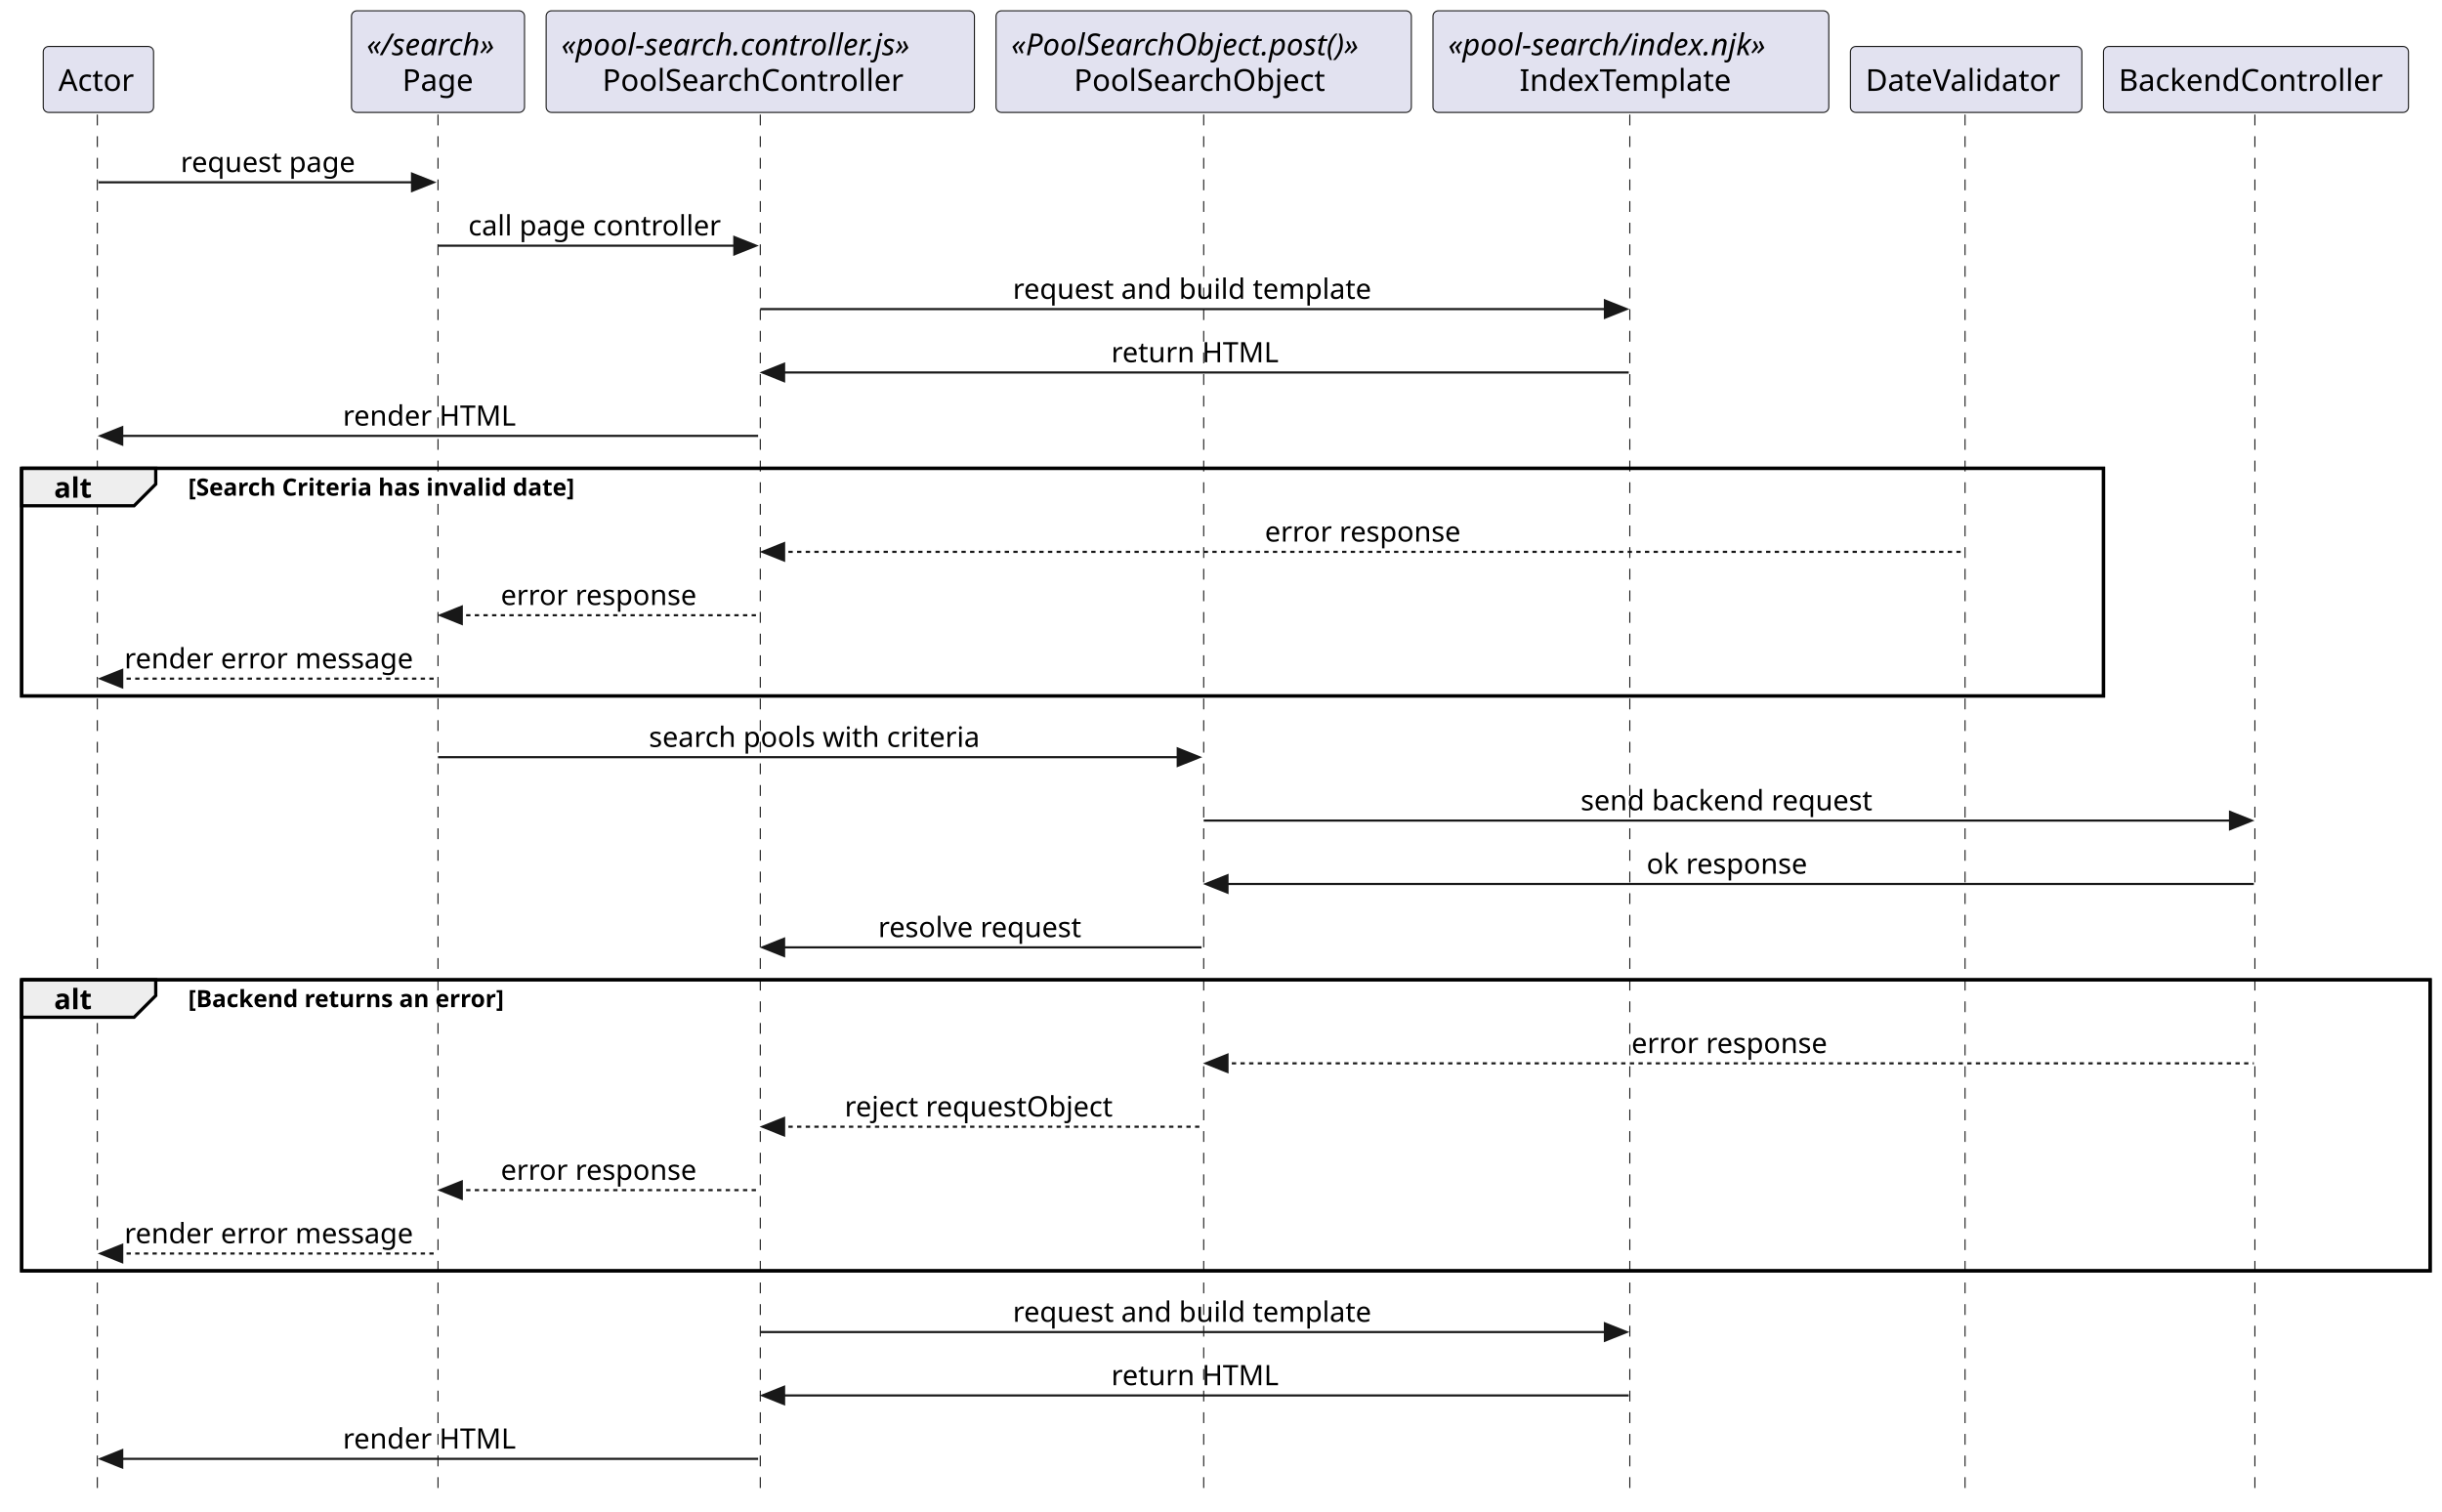
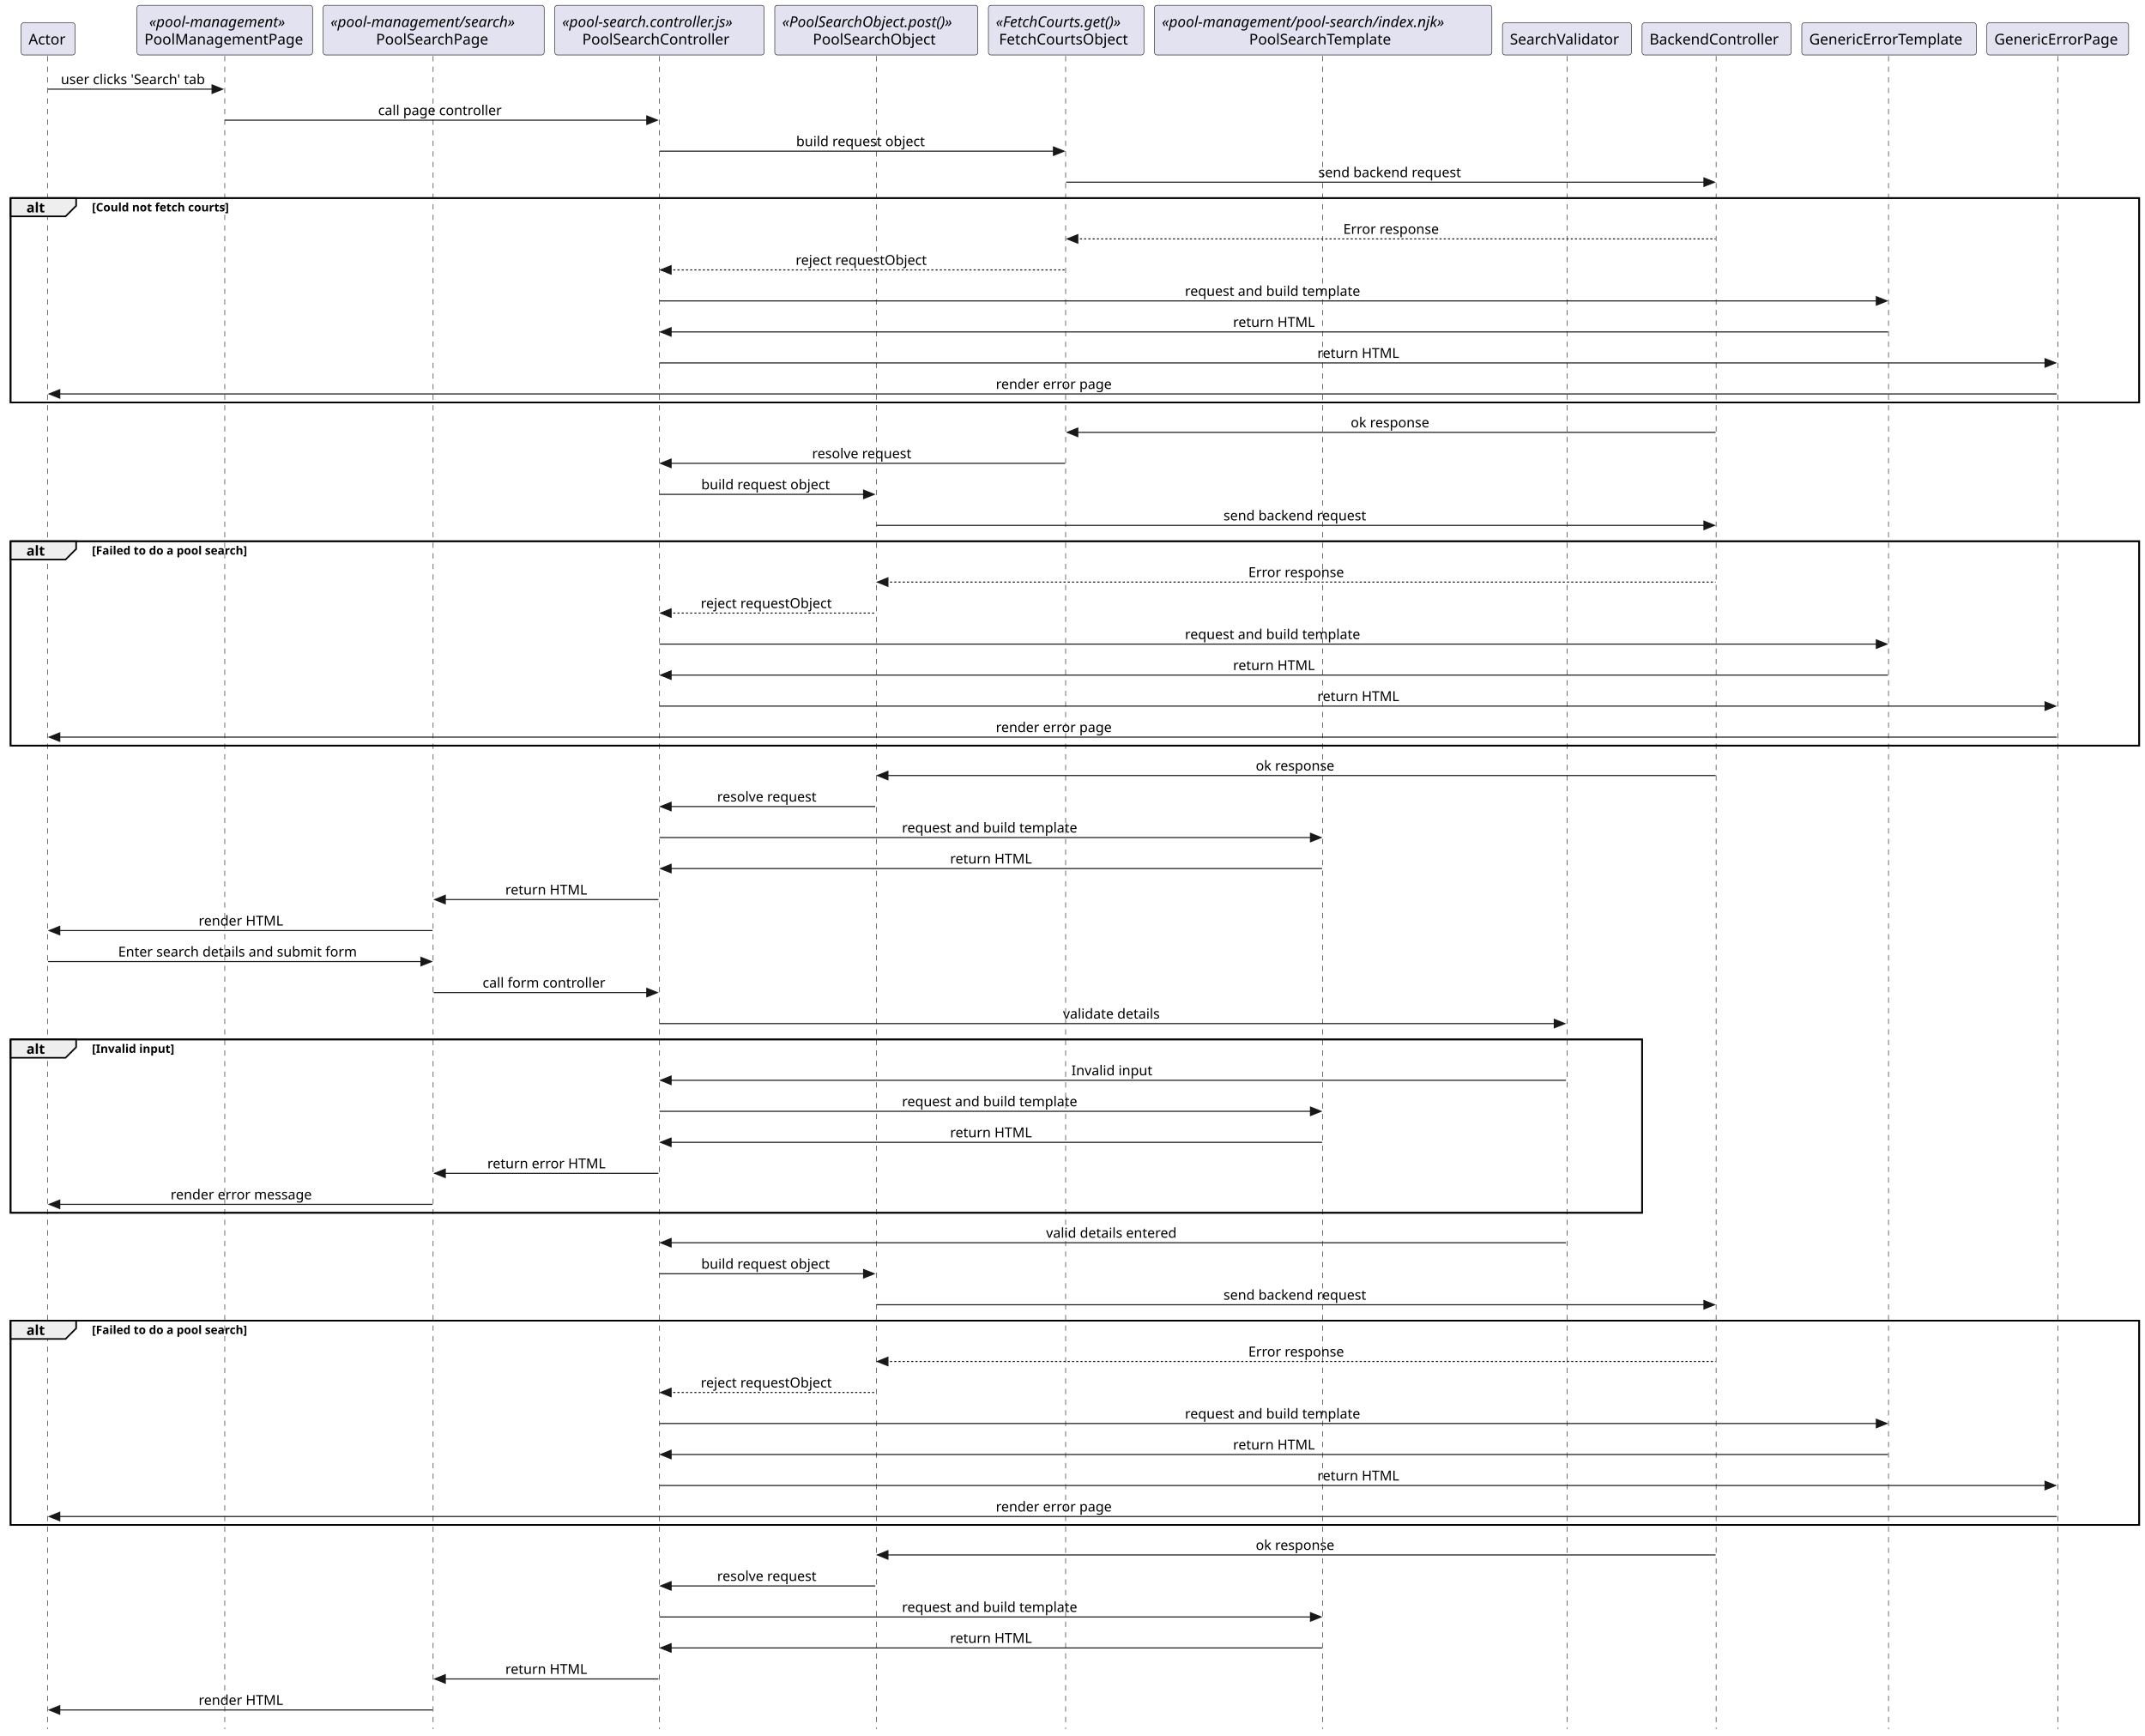
- <svg xmlns="http://www.w3.org/2000/svg" contentStyleType="text/css" height="699px" preserveAspectRatio="none" style="width:1129px;height:699px;background:#FFFFFF;" version="1.1" viewBox="0 0 1129 699" width="1129px" zoomAndPan="magnify">
+ <svg xmlns="http://www.w3.org/2000/svg" contentStyleType="text/css" height="1641px" preserveAspectRatio="none" style="width:2028px;height:1641px;background:#FFFFFF;" version="1.1" viewBox="0 0 2028 1641" width="2028px" zoomAndPan="magnify">
  <defs />
  <g>
-     <rect fill="none" height="105.242" style="stroke:#000000;stroke-width:1.5;" width="962.5" x="10" y="216.529" />
-     <rect fill="none" height="134.553" style="stroke:#000000;stroke-width:1.5;" width="1113.5" x="10" y="453.014" />
-     <line style="stroke:#181818;stroke-width:0.5;stroke-dasharray:5.0,5.0;" x1="45" x2="45" y1="52.977" y2="692.498" />
-     <line style="stroke:#181818;stroke-width:0.5;stroke-dasharray:5.0,5.0;" x1="202.5" x2="202.5" y1="52.977" y2="692.498" />
-     <line style="stroke:#181818;stroke-width:0.5;stroke-dasharray:5.0,5.0;" x1="351.5" x2="351.5" y1="52.977" y2="692.498" />
-     <line style="stroke:#181818;stroke-width:0.5;stroke-dasharray:5.0,5.0;" x1="556.5" x2="556.5" y1="52.977" y2="692.498" />
-     <line style="stroke:#181818;stroke-width:0.5;stroke-dasharray:5.0,5.0;" x1="753.5" x2="753.5" y1="52.977" y2="692.498" />
-     <line style="stroke:#181818;stroke-width:0.5;stroke-dasharray:5.0,5.0;" x1="908.5" x2="908.5" y1="52.977" y2="692.498" />
-     <line style="stroke:#181818;stroke-width:0.5;stroke-dasharray:5.0,5.0;" x1="1042.5" x2="1042.5" y1="52.977" y2="692.498" />
+     <rect fill="none" height="193.174" style="stroke:#000000;stroke-width:1.5;" width="2012.5" x="10" y="187.219" />
+     <rect fill="none" height="193.174" style="stroke:#000000;stroke-width:1.5;" width="2012.5" x="10" y="511.635" />
+     <rect fill="none" height="163.863" style="stroke:#000000;stroke-width:1.5;" width="1542.5" x="10" y="982.604" />
+     <rect fill="none" height="193.174" style="stroke:#000000;stroke-width:1.5;" width="2012.5" x="10" y="1248.398" />
+     <line style="stroke:#181818;stroke-width:0.5;stroke-dasharray:5.0,5.0;" x1="45" x2="45" y1="52.977" y2="1634.436" />
+     <line style="stroke:#181818;stroke-width:0.5;stroke-dasharray:5.0,5.0;" x1="212.5" x2="212.5" y1="52.977" y2="1634.436" />
+     <line style="stroke:#181818;stroke-width:0.5;stroke-dasharray:5.0,5.0;" x1="409.5" x2="409.5" y1="52.977" y2="1634.436" />
+     <line style="stroke:#181818;stroke-width:0.5;stroke-dasharray:5.0,5.0;" x1="623.5" x2="623.5" y1="52.977" y2="1634.436" />
+     <line style="stroke:#181818;stroke-width:0.5;stroke-dasharray:5.0,5.0;" x1="828.5" x2="828.5" y1="52.977" y2="1634.436" />
+     <line style="stroke:#181818;stroke-width:0.5;stroke-dasharray:5.0,5.0;" x1="1007.5" x2="1007.5" y1="52.977" y2="1634.436" />
+     <line style="stroke:#181818;stroke-width:0.5;stroke-dasharray:5.0,5.0;" x1="1250.5" x2="1250.5" y1="52.977" y2="1634.436" />
+     <line style="stroke:#181818;stroke-width:0.5;stroke-dasharray:5.0,5.0;" x1="1481.5" x2="1481.5" y1="52.977" y2="1634.436" />
+     <line style="stroke:#181818;stroke-width:0.5;stroke-dasharray:5.0,5.0;" x1="1622.5" x2="1622.5" y1="52.977" y2="1634.436" />
+     <line style="stroke:#181818;stroke-width:0.5;stroke-dasharray:5.0,5.0;" x1="1785.5" x2="1785.5" y1="52.977" y2="1634.436" />
+     <line style="stroke:#181818;stroke-width:0.5;stroke-dasharray:5.0,5.0;" x1="1945.5" x2="1945.5" y1="52.977" y2="1634.436" />
    <rect fill="#E2E2F0" height="30.488" rx="2.5" ry="2.5" style="stroke:#181818;stroke-width:0.5;" width="51" x="20" y="21.488" />
    <text fill="#000000" font-family="sans-serif" font-size="14" lengthAdjust="spacing" textLength="37" x="27" y="42.023">Actor</text>
-     <rect fill="#E2E2F0" height="46.977" rx="2.5" ry="2.5" style="stroke:#181818;stroke-width:0.5;" width="80" x="162.5" y="5" />
-     <text fill="#000000" font-family="sans-serif" font-size="14" font-style="italic" lengthAdjust="spacing" textLength="66" x="169.5" y="25.535">«/search»</text>
-     <text fill="#000000" font-family="sans-serif" font-size="14" lengthAdjust="spacing" textLength="33" x="186" y="42.023">Page</text>
-     <rect fill="#E2E2F0" height="46.977" rx="2.5" ry="2.5" style="stroke:#181818;stroke-width:0.5;" width="198" x="252.5" y="5" />
-     <text fill="#000000" font-family="sans-serif" font-size="14" font-style="italic" lengthAdjust="spacing" textLength="184" x="259.5" y="25.535">«pool-search.controller.js»</text>
-     <text fill="#000000" font-family="sans-serif" font-size="14" lengthAdjust="spacing" textLength="146" x="278.5" y="42.023">PoolSearchController</text>
-     <rect fill="#E2E2F0" height="46.977" rx="2.5" ry="2.5" style="stroke:#181818;stroke-width:0.5;" width="192" x="460.5" y="5" />
-     <text fill="#000000" font-family="sans-serif" font-size="14" font-style="italic" lengthAdjust="spacing" textLength="178" x="467.5" y="25.535">«PoolSearchObject.post()»</text>
-     <text fill="#000000" font-family="sans-serif" font-size="14" lengthAdjust="spacing" textLength="120" x="496.5" y="42.023">PoolSearchObject</text>
-     <rect fill="#E2E2F0" height="46.977" rx="2.5" ry="2.5" style="stroke:#181818;stroke-width:0.5;" width="183" x="662.5" y="5" />
-     <text fill="#000000" font-family="sans-serif" font-size="14" font-style="italic" lengthAdjust="spacing" textLength="169" x="669.5" y="25.535">«pool-search/index.njk»</text>
-     <text fill="#000000" font-family="sans-serif" font-size="14" lengthAdjust="spacing" textLength="103" x="702.5" y="42.023">IndexTemplate</text>
-     <rect fill="#E2E2F0" height="30.488" rx="2.5" ry="2.5" style="stroke:#181818;stroke-width:0.5;" width="107" x="855.5" y="21.488" />
-     <text fill="#000000" font-family="sans-serif" font-size="14" lengthAdjust="spacing" textLength="93" x="862.5" y="42.023">DateValidator</text>
-     <rect fill="#E2E2F0" height="30.488" rx="2.5" ry="2.5" style="stroke:#181818;stroke-width:0.5;" width="141" x="972.5" y="21.488" />
-     <text fill="#000000" font-family="sans-serif" font-size="14" lengthAdjust="spacing" textLength="127" x="979.5" y="42.023">BackendController</text>
-     <polygon fill="#181818" points="190.5,80.287,200.5,84.287,190.5,88.287" style="stroke:#181818;stroke-width:1.0;" />
-     <line style="stroke:#181818;stroke-width:1.0;" x1="45.5" x2="196.5" y1="84.287" y2="84.287" />
-     <text fill="#000000" font-family="sans-serif" font-size="13" lengthAdjust="spacing" textLength="81" x="83.5" y="79.545">request page</text>
-     <polygon fill="#181818" points="339.5,109.598,349.5,113.598,339.5,117.598" style="stroke:#181818;stroke-width:1.0;" />
-     <line style="stroke:#181818;stroke-width:1.0;" x1="202.5" x2="345.5" y1="113.598" y2="113.598" />
-     <text fill="#000000" font-family="sans-serif" font-size="13" lengthAdjust="spacing" textLength="121" x="216.5" y="108.856">call page controller</text>
-     <polygon fill="#181818" points="742,138.908,752,142.908,742,146.908" style="stroke:#181818;stroke-width:1.0;" />
-     <line style="stroke:#181818;stroke-width:1.0;" x1="351.5" x2="748" y1="142.908" y2="142.908" />
-     <text fill="#000000" font-family="sans-serif" font-size="13" lengthAdjust="spacing" textLength="169" x="468.25" y="138.166">request and build template</text>
-     <polygon fill="#181818" points="362.5,168.219,352.5,172.219,362.5,176.219" style="stroke:#181818;stroke-width:1.0;" />
-     <line style="stroke:#181818;stroke-width:1.0;" x1="356.5" x2="753" y1="172.219" y2="172.219" />
-     <text fill="#000000" font-family="sans-serif" font-size="13" lengthAdjust="spacing" textLength="78" x="513.75" y="167.477">return HTML</text>
-     <polygon fill="#181818" points="56.5,197.529,46.5,201.529,56.5,205.529" style="stroke:#181818;stroke-width:1.0;" />
-     <line style="stroke:#181818;stroke-width:1.0;" x1="50.5" x2="350.5" y1="201.529" y2="201.529" />
-     <text fill="#000000" font-family="sans-serif" font-size="13" lengthAdjust="spacing" textLength="80" x="158.5" y="196.787">render HTML</text>
-     <path d="M10,216.529 L72,216.529 L72,223.84 L62,233.84 L10,233.84 L10,216.529 " fill="#EEEEEE" style="stroke:#000000;stroke-width:1.5;" />
-     <rect fill="none" height="105.242" style="stroke:#000000;stroke-width:1.5;" width="962.5" x="10" y="216.529" />
-     <text fill="#000000" font-family="sans-serif" font-size="13" font-weight="bold" lengthAdjust="spacing" textLength="17" x="25" y="230.098">alt</text>
-     <text fill="#000000" font-family="sans-serif" font-size="11" font-weight="bold" lengthAdjust="spacing" textLength="183" x="87" y="229.164">[Search Criteria has invalid date]</text>
-     <polygon fill="#181818" points="362.5,251.15,352.5,255.15,362.5,259.15" style="stroke:#181818;stroke-width:1.0;" />
-     <line style="stroke:#181818;stroke-width:1.0;stroke-dasharray:2.0,2.0;" x1="356.5" x2="908" y1="255.15" y2="255.15" />
-     <text fill="#000000" font-family="sans-serif" font-size="13" lengthAdjust="spacing" textLength="91" x="584.75" y="250.408">error response</text>
-     <polygon fill="#181818" points="213.5,280.461,203.5,284.461,213.5,288.461" style="stroke:#181818;stroke-width:1.0;" />
-     <line style="stroke:#181818;stroke-width:1.0;stroke-dasharray:2.0,2.0;" x1="207.5" x2="350.5" y1="284.461" y2="284.461" />
-     <text fill="#000000" font-family="sans-serif" font-size="13" lengthAdjust="spacing" textLength="91" x="231.5" y="279.719">error response</text>
-     <polygon fill="#181818" points="56.5,309.772,46.5,313.772,56.5,317.772" style="stroke:#181818;stroke-width:1.0;" />
-     <line style="stroke:#181818;stroke-width:1.0;stroke-dasharray:2.0,2.0;" x1="50.5" x2="201.5" y1="313.772" y2="313.772" />
-     <text fill="#000000" font-family="sans-serif" font-size="13" lengthAdjust="spacing" textLength="133" x="57.5" y="309.029">render error message</text>
-     <polygon fill="#181818" points="544.5,346.082,554.5,350.082,544.5,354.082" style="stroke:#181818;stroke-width:1.0;" />
-     <line style="stroke:#181818;stroke-width:1.0;" x1="202.5" x2="550.5" y1="350.082" y2="350.082" />
-     <text fill="#000000" font-family="sans-serif" font-size="13" lengthAdjust="spacing" textLength="159" x="300" y="345.34">search pools with criteria</text>
-     <polygon fill="#181818" points="1031,375.393,1041,379.393,1031,383.393" style="stroke:#181818;stroke-width:1.0;" />
-     <line style="stroke:#181818;stroke-width:1.0;" x1="556.5" x2="1037" y1="379.393" y2="379.393" />
-     <text fill="#000000" font-family="sans-serif" font-size="13" lengthAdjust="spacing" textLength="138" x="730.75" y="374.65">send backend request</text>
-     <polygon fill="#181818" points="567.5,404.703,557.5,408.703,567.5,412.703" style="stroke:#181818;stroke-width:1.0;" />
-     <line style="stroke:#181818;stroke-width:1.0;" x1="561.5" x2="1042" y1="408.703" y2="408.703" />
-     <text fill="#000000" font-family="sans-serif" font-size="13" lengthAdjust="spacing" textLength="77" x="761.25" y="403.961">ok response</text>
-     <polygon fill="#181818" points="362.5,434.014,352.5,438.014,362.5,442.014" style="stroke:#181818;stroke-width:1.0;" />
-     <line style="stroke:#181818;stroke-width:1.0;" x1="356.5" x2="555.5" y1="438.014" y2="438.014" />
-     <text fill="#000000" font-family="sans-serif" font-size="13" lengthAdjust="spacing" textLength="96" x="406" y="433.272">resolve request</text>
-     <path d="M10,453.014 L72,453.014 L72,460.324 L62,470.324 L10,470.324 L10,453.014 " fill="#EEEEEE" style="stroke:#000000;stroke-width:1.5;" />
-     <rect fill="none" height="134.553" style="stroke:#000000;stroke-width:1.5;" width="1113.5" x="10" y="453.014" />
-     <text fill="#000000" font-family="sans-serif" font-size="13" font-weight="bold" lengthAdjust="spacing" textLength="17" x="25" y="466.582">alt</text>
-     <text fill="#000000" font-family="sans-serif" font-size="11" font-weight="bold" lengthAdjust="spacing" textLength="147" x="87" y="465.648">[Backend returns an error]</text>
-     <polygon fill="#181818" points="567.5,487.635,557.5,491.635,567.5,495.635" style="stroke:#181818;stroke-width:1.0;" />
-     <line style="stroke:#181818;stroke-width:1.0;stroke-dasharray:2.0,2.0;" x1="561.5" x2="1042" y1="491.635" y2="491.635" />
-     <text fill="#000000" font-family="sans-serif" font-size="13" lengthAdjust="spacing" textLength="91" x="754.25" y="486.893">error response</text>
-     <polygon fill="#181818" points="362.5,516.945,352.5,520.945,362.5,524.945" style="stroke:#181818;stroke-width:1.0;" />
-     <line style="stroke:#181818;stroke-width:1.0;stroke-dasharray:2.0,2.0;" x1="356.5" x2="555.5" y1="520.945" y2="520.945" />
-     <text fill="#000000" font-family="sans-serif" font-size="13" lengthAdjust="spacing" textLength="127" x="390.5" y="516.203">reject requestObject</text>
-     <polygon fill="#181818" points="213.5,546.256,203.5,550.256,213.5,554.256" style="stroke:#181818;stroke-width:1.0;" />
-     <line style="stroke:#181818;stroke-width:1.0;stroke-dasharray:2.0,2.0;" x1="207.5" x2="350.5" y1="550.256" y2="550.256" />
-     <text fill="#000000" font-family="sans-serif" font-size="13" lengthAdjust="spacing" textLength="91" x="231.5" y="545.514">error response</text>
-     <polygon fill="#181818" points="56.5,575.566,46.5,579.566,56.5,583.566" style="stroke:#181818;stroke-width:1.0;" />
-     <line style="stroke:#181818;stroke-width:1.0;stroke-dasharray:2.0,2.0;" x1="50.5" x2="201.5" y1="579.566" y2="579.566" />
-     <text fill="#000000" font-family="sans-serif" font-size="13" lengthAdjust="spacing" textLength="133" x="57.5" y="574.824">render error message</text>
-     <polygon fill="#181818" points="742,611.877,752,615.877,742,619.877" style="stroke:#181818;stroke-width:1.0;" />
-     <line style="stroke:#181818;stroke-width:1.0;" x1="351.5" x2="748" y1="615.877" y2="615.877" />
-     <text fill="#000000" font-family="sans-serif" font-size="13" lengthAdjust="spacing" textLength="169" x="468.25" y="611.135">request and build template</text>
-     <polygon fill="#181818" points="362.5,641.188,352.5,645.188,362.5,649.188" style="stroke:#181818;stroke-width:1.0;" />
-     <line style="stroke:#181818;stroke-width:1.0;" x1="356.5" x2="753" y1="645.188" y2="645.188" />
-     <text fill="#000000" font-family="sans-serif" font-size="13" lengthAdjust="spacing" textLength="78" x="513.75" y="640.445">return HTML</text>
-     <polygon fill="#181818" points="56.5,670.498,46.5,674.498,56.5,678.498" style="stroke:#181818;stroke-width:1.0;" />
-     <line style="stroke:#181818;stroke-width:1.0;" x1="50.5" x2="350.5" y1="674.498" y2="674.498" />
-     <text fill="#000000" font-family="sans-serif" font-size="13" lengthAdjust="spacing" textLength="80" x="158.5" y="669.756">render HTML</text>
+     <rect fill="#E2E2F0" height="46.977" rx="2.5" ry="2.5" style="stroke:#181818;stroke-width:0.5;" width="166" x="129.5" y="5" />
+     <text fill="#000000" font-family="sans-serif" font-size="14" font-style="italic" lengthAdjust="spacing" textLength="143" x="141" y="25.535">«pool-management»</text>
+     <text fill="#000000" font-family="sans-serif" font-size="14" lengthAdjust="spacing" textLength="152" x="136.5" y="42.023">PoolManagementPage</text>
+     <rect fill="#E2E2F0" height="46.977" rx="2.5" ry="2.5" style="stroke:#181818;stroke-width:0.5;" width="209" x="305.5" y="5" />
+     <text fill="#000000" font-family="sans-serif" font-size="14" font-style="italic" lengthAdjust="spacing" textLength="195" x="312.5" y="25.535">«pool-management/search»</text>
+     <text fill="#000000" font-family="sans-serif" font-size="14" lengthAdjust="spacing" textLength="109" x="355.5" y="42.023">PoolSearchPage</text>
+     <rect fill="#E2E2F0" height="46.977" rx="2.5" ry="2.5" style="stroke:#181818;stroke-width:0.5;" width="198" x="524.5" y="5" />
+     <text fill="#000000" font-family="sans-serif" font-size="14" font-style="italic" lengthAdjust="spacing" textLength="184" x="531.5" y="25.535">«pool-search.controller.js»</text>
+     <text fill="#000000" font-family="sans-serif" font-size="14" lengthAdjust="spacing" textLength="146" x="550.5" y="42.023">PoolSearchController</text>
+     <rect fill="#E2E2F0" height="46.977" rx="2.5" ry="2.5" style="stroke:#181818;stroke-width:0.5;" width="192" x="732.5" y="5" />
+     <text fill="#000000" font-family="sans-serif" font-size="14" font-style="italic" lengthAdjust="spacing" textLength="178" x="739.5" y="25.535">«PoolSearchObject.post()»</text>
+     <text fill="#000000" font-family="sans-serif" font-size="14" lengthAdjust="spacing" textLength="120" x="768.5" y="42.023">PoolSearchObject</text>
+     <rect fill="#E2E2F0" height="46.977" rx="2.5" ry="2.5" style="stroke:#181818;stroke-width:0.5;" width="147" x="934.5" y="5" />
+     <text fill="#000000" font-family="sans-serif" font-size="14" font-style="italic" lengthAdjust="spacing" textLength="133" x="941.5" y="25.535">«FetchCourts.get()»</text>
+     <text fill="#000000" font-family="sans-serif" font-size="14" lengthAdjust="spacing" textLength="127" x="944.5" y="42.023">FetchCourtsObject</text>
+     <rect fill="#E2E2F0" height="46.977" rx="2.5" ry="2.5" style="stroke:#181818;stroke-width:0.5;" width="319" x="1091.5" y="5" />
+     <text fill="#000000" font-family="sans-serif" font-size="14" font-style="italic" lengthAdjust="spacing" textLength="305" x="1098.5" y="25.535">«pool-management/pool-search/index.njk»</text>
+     <text fill="#000000" font-family="sans-serif" font-size="14" lengthAdjust="spacing" textLength="140" x="1181" y="42.023">PoolSearchTemplate</text>
+     <rect fill="#E2E2F0" height="30.488" rx="2.5" ry="2.5" style="stroke:#181818;stroke-width:0.5;" width="122" x="1420.5" y="21.488" />
+     <text fill="#000000" font-family="sans-serif" font-size="14" lengthAdjust="spacing" textLength="108" x="1427.5" y="42.023">SearchValidator</text>
+     <rect fill="#E2E2F0" height="30.488" rx="2.5" ry="2.5" style="stroke:#181818;stroke-width:0.5;" width="141" x="1552.5" y="21.488" />
+     <text fill="#000000" font-family="sans-serif" font-size="14" lengthAdjust="spacing" textLength="127" x="1559.5" y="42.023">BackendController</text>
+     <rect fill="#E2E2F0" height="30.488" rx="2.5" ry="2.5" style="stroke:#181818;stroke-width:0.5;" width="165" x="1703.5" y="21.488" />
+     <text fill="#000000" font-family="sans-serif" font-size="14" lengthAdjust="spacing" textLength="151" x="1710.5" y="42.023">GenericErrorTemplate</text>
+     <rect fill="#E2E2F0" height="30.488" rx="2.5" ry="2.5" style="stroke:#181818;stroke-width:0.5;" width="134" x="1878.5" y="21.488" />
+     <text fill="#000000" font-family="sans-serif" font-size="14" lengthAdjust="spacing" textLength="120" x="1885.5" y="42.023">GenericErrorPage</text>
+     <polygon fill="#181818" points="200.5,80.287,210.5,84.287,200.5,88.287" style="stroke:#181818;stroke-width:1.0;" />
+     <line style="stroke:#181818;stroke-width:1.0;" x1="45.5" x2="206.5" y1="84.287" y2="84.287" />
+     <text fill="#000000" font-family="sans-serif" font-size="13" lengthAdjust="spacing" textLength="143" x="57.5" y="79.545">user clicks 'Search' tab</text>
+     <polygon fill="#181818" points="611.5,109.598,621.5,113.598,611.5,117.598" style="stroke:#181818;stroke-width:1.0;" />
+     <line style="stroke:#181818;stroke-width:1.0;" x1="212.5" x2="617.5" y1="113.598" y2="113.598" />
+     <text fill="#000000" font-family="sans-serif" font-size="13" lengthAdjust="spacing" textLength="121" x="357.5" y="108.856">call page controller</text>
+     <polygon fill="#181818" points="996,138.908,1006,142.908,996,146.908" style="stroke:#181818;stroke-width:1.0;" />
+     <line style="stroke:#181818;stroke-width:1.0;" x1="623.5" x2="1002" y1="142.908" y2="142.908" />
+     <text fill="#000000" font-family="sans-serif" font-size="13" lengthAdjust="spacing" textLength="126" x="752.75" y="138.166">build request object</text>
+     <polygon fill="#181818" points="1611,168.219,1621,172.219,1611,176.219" style="stroke:#181818;stroke-width:1.0;" />
+     <line style="stroke:#181818;stroke-width:1.0;" x1="1008" x2="1617" y1="172.219" y2="172.219" />
+     <text fill="#000000" font-family="sans-serif" font-size="13" lengthAdjust="spacing" textLength="138" x="1246.5" y="167.477">send backend request</text>
+     <path d="M10,187.219 L72,187.219 L72,194.529 L62,204.529 L10,204.529 L10,187.219 " fill="#EEEEEE" style="stroke:#000000;stroke-width:1.5;" />
+     <rect fill="none" height="193.174" style="stroke:#000000;stroke-width:1.5;" width="2012.5" x="10" y="187.219" />
+     <text fill="#000000" font-family="sans-serif" font-size="13" font-weight="bold" lengthAdjust="spacing" textLength="17" x="25" y="200.787">alt</text>
+     <text fill="#000000" font-family="sans-serif" font-size="11" font-weight="bold" lengthAdjust="spacing" textLength="134" x="87" y="199.853">[Could not fetch courts]</text>
+     <polygon fill="#181818" points="1019,221.84,1009,225.84,1019,229.84" style="stroke:#181818;stroke-width:1.0;" />
+     <line style="stroke:#181818;stroke-width:1.0;stroke-dasharray:2.0,2.0;" x1="1013" x2="1622" y1="225.84" y2="225.84" />
+     <text fill="#000000" font-family="sans-serif" font-size="13" lengthAdjust="spacing" textLength="91" x="1270" y="221.098">Error response</text>
+     <polygon fill="#181818" points="634.5,251.15,624.5,255.15,634.5,259.15" style="stroke:#181818;stroke-width:1.0;" />
+     <line style="stroke:#181818;stroke-width:1.0;stroke-dasharray:2.0,2.0;" x1="628.5" x2="1007" y1="255.15" y2="255.15" />
+     <text fill="#000000" font-family="sans-serif" font-size="13" lengthAdjust="spacing" textLength="127" x="752.25" y="250.408">reject requestObject</text>
+     <polygon fill="#181818" points="1774,280.461,1784,284.461,1774,288.461" style="stroke:#181818;stroke-width:1.0;" />
+     <line style="stroke:#181818;stroke-width:1.0;" x1="623.5" x2="1780" y1="284.461" y2="284.461" />
+     <text fill="#000000" font-family="sans-serif" font-size="13" lengthAdjust="spacing" textLength="169" x="1120.25" y="279.719">request and build template</text>
+     <polygon fill="#181818" points="634.5,309.772,624.5,313.772,634.5,317.772" style="stroke:#181818;stroke-width:1.0;" />
+     <line style="stroke:#181818;stroke-width:1.0;" x1="628.5" x2="1785" y1="313.772" y2="313.772" />
+     <text fill="#000000" font-family="sans-serif" font-size="13" lengthAdjust="spacing" textLength="78" x="1165.75" y="309.029">return HTML</text>
+     <polygon fill="#181818" points="1933.5,339.082,1943.5,343.082,1933.5,347.082" style="stroke:#181818;stroke-width:1.0;" />
+     <line style="stroke:#181818;stroke-width:1.0;" x1="623.5" x2="1939.5" y1="343.082" y2="343.082" />
+     <text fill="#000000" font-family="sans-serif" font-size="13" lengthAdjust="spacing" textLength="78" x="1245.5" y="338.34">return HTML</text>
+     <polygon fill="#181818" points="56.5,368.393,46.5,372.393,56.5,376.393" style="stroke:#181818;stroke-width:1.0;" />
+     <line style="stroke:#181818;stroke-width:1.0;" x1="50.5" x2="1944.5" y1="372.393" y2="372.393" />
+     <text fill="#000000" font-family="sans-serif" font-size="13" lengthAdjust="spacing" textLength="108" x="941.5" y="367.65">render error page</text>
+     <polygon fill="#181818" points="1019,404.703,1009,408.703,1019,412.703" style="stroke:#181818;stroke-width:1.0;" />
+     <line style="stroke:#181818;stroke-width:1.0;" x1="1013" x2="1622" y1="408.703" y2="408.703" />
+     <text fill="#000000" font-family="sans-serif" font-size="13" lengthAdjust="spacing" textLength="77" x="1277" y="403.961">ok response</text>
+     <polygon fill="#181818" points="634.5,434.014,624.5,438.014,634.5,442.014" style="stroke:#181818;stroke-width:1.0;" />
+     <line style="stroke:#181818;stroke-width:1.0;" x1="628.5" x2="1007" y1="438.014" y2="438.014" />
+     <text fill="#000000" font-family="sans-serif" font-size="13" lengthAdjust="spacing" textLength="96" x="767.75" y="433.272">resolve request</text>
+     <polygon fill="#181818" points="816.5,463.324,826.5,467.324,816.5,471.324" style="stroke:#181818;stroke-width:1.0;" />
+     <line style="stroke:#181818;stroke-width:1.0;" x1="623.5" x2="822.5" y1="467.324" y2="467.324" />
+     <text fill="#000000" font-family="sans-serif" font-size="13" lengthAdjust="spacing" textLength="126" x="663" y="462.582">build request object</text>
+     <polygon fill="#181818" points="1611,492.635,1621,496.635,1611,500.635" style="stroke:#181818;stroke-width:1.0;" />
+     <line style="stroke:#181818;stroke-width:1.0;" x1="828.5" x2="1617" y1="496.635" y2="496.635" />
+     <text fill="#000000" font-family="sans-serif" font-size="13" lengthAdjust="spacing" textLength="138" x="1156.75" y="491.893">send backend request</text>
+     <path d="M10,511.635 L72,511.635 L72,518.945 L62,528.945 L10,528.945 L10,511.635 " fill="#EEEEEE" style="stroke:#000000;stroke-width:1.5;" />
+     <rect fill="none" height="193.174" style="stroke:#000000;stroke-width:1.5;" width="2012.5" x="10" y="511.635" />
+     <text fill="#000000" font-family="sans-serif" font-size="13" font-weight="bold" lengthAdjust="spacing" textLength="17" x="25" y="525.203">alt</text>
+     <text fill="#000000" font-family="sans-serif" font-size="11" font-weight="bold" lengthAdjust="spacing" textLength="153" x="87" y="524.269">[Failed to do a pool search]</text>
+     <polygon fill="#181818" points="839.5,546.256,829.5,550.256,839.5,554.256" style="stroke:#181818;stroke-width:1.0;" />
+     <line style="stroke:#181818;stroke-width:1.0;stroke-dasharray:2.0,2.0;" x1="833.5" x2="1622" y1="550.256" y2="550.256" />
+     <text fill="#000000" font-family="sans-serif" font-size="13" lengthAdjust="spacing" textLength="91" x="1180.25" y="545.514">Error response</text>
+     <polygon fill="#181818" points="634.5,575.566,624.5,579.566,634.5,583.566" style="stroke:#181818;stroke-width:1.0;" />
+     <line style="stroke:#181818;stroke-width:1.0;stroke-dasharray:2.0,2.0;" x1="628.5" x2="827.5" y1="579.566" y2="579.566" />
+     <text fill="#000000" font-family="sans-serif" font-size="13" lengthAdjust="spacing" textLength="127" x="662.5" y="574.824">reject requestObject</text>
+     <polygon fill="#181818" points="1774,604.877,1784,608.877,1774,612.877" style="stroke:#181818;stroke-width:1.0;" />
+     <line style="stroke:#181818;stroke-width:1.0;" x1="623.5" x2="1780" y1="608.877" y2="608.877" />
+     <text fill="#000000" font-family="sans-serif" font-size="13" lengthAdjust="spacing" textLength="169" x="1120.25" y="604.135">request and build template</text>
+     <polygon fill="#181818" points="634.5,634.188,624.5,638.188,634.5,642.188" style="stroke:#181818;stroke-width:1.0;" />
+     <line style="stroke:#181818;stroke-width:1.0;" x1="628.5" x2="1785" y1="638.188" y2="638.188" />
+     <text fill="#000000" font-family="sans-serif" font-size="13" lengthAdjust="spacing" textLength="78" x="1165.75" y="633.445">return HTML</text>
+     <polygon fill="#181818" points="1933.5,663.498,1943.5,667.498,1933.5,671.498" style="stroke:#181818;stroke-width:1.0;" />
+     <line style="stroke:#181818;stroke-width:1.0;" x1="623.5" x2="1939.5" y1="667.498" y2="667.498" />
+     <text fill="#000000" font-family="sans-serif" font-size="13" lengthAdjust="spacing" textLength="78" x="1245.5" y="662.756">return HTML</text>
+     <polygon fill="#181818" points="56.5,692.809,46.5,696.809,56.5,700.809" style="stroke:#181818;stroke-width:1.0;" />
+     <line style="stroke:#181818;stroke-width:1.0;" x1="50.5" x2="1944.5" y1="696.809" y2="696.809" />
+     <text fill="#000000" font-family="sans-serif" font-size="13" lengthAdjust="spacing" textLength="108" x="941.5" y="692.066">render error page</text>
+     <polygon fill="#181818" points="839.5,729.119,829.5,733.119,839.5,737.119" style="stroke:#181818;stroke-width:1.0;" />
+     <line style="stroke:#181818;stroke-width:1.0;" x1="833.5" x2="1622" y1="733.119" y2="733.119" />
+     <text fill="#000000" font-family="sans-serif" font-size="13" lengthAdjust="spacing" textLength="77" x="1187.25" y="728.377">ok response</text>
+     <polygon fill="#181818" points="634.5,758.43,624.5,762.43,634.5,766.43" style="stroke:#181818;stroke-width:1.0;" />
+     <line style="stroke:#181818;stroke-width:1.0;" x1="628.5" x2="827.5" y1="762.43" y2="762.43" />
+     <text fill="#000000" font-family="sans-serif" font-size="13" lengthAdjust="spacing" textLength="96" x="678" y="757.688">resolve request</text>
+     <polygon fill="#181818" points="1239,787.74,1249,791.74,1239,795.74" style="stroke:#181818;stroke-width:1.0;" />
+     <line style="stroke:#181818;stroke-width:1.0;" x1="623.5" x2="1245" y1="791.74" y2="791.74" />
+     <text fill="#000000" font-family="sans-serif" font-size="13" lengthAdjust="spacing" textLength="169" x="852.75" y="786.998">request and build template</text>
+     <polygon fill="#181818" points="634.5,817.051,624.5,821.051,634.5,825.051" style="stroke:#181818;stroke-width:1.0;" />
+     <line style="stroke:#181818;stroke-width:1.0;" x1="628.5" x2="1250" y1="821.051" y2="821.051" />
+     <text fill="#000000" font-family="sans-serif" font-size="13" lengthAdjust="spacing" textLength="78" x="898.25" y="816.309">return HTML</text>
+     <polygon fill="#181818" points="421,846.361,411,850.361,421,854.361" style="stroke:#181818;stroke-width:1.0;" />
+     <line style="stroke:#181818;stroke-width:1.0;" x1="415" x2="622.5" y1="850.361" y2="850.361" />
+     <text fill="#000000" font-family="sans-serif" font-size="13" lengthAdjust="spacing" textLength="78" x="477.75" y="845.619">return HTML</text>
+     <polygon fill="#181818" points="56.5,875.672,46.5,879.672,56.5,883.672" style="stroke:#181818;stroke-width:1.0;" />
+     <line style="stroke:#181818;stroke-width:1.0;" x1="50.5" x2="409" y1="879.672" y2="879.672" />
+     <text fill="#000000" font-family="sans-serif" font-size="13" lengthAdjust="spacing" textLength="80" x="187.75" y="874.93">render HTML</text>
+     <polygon fill="#181818" points="398,904.982,408,908.982,398,912.982" style="stroke:#181818;stroke-width:1.0;" />
+     <line style="stroke:#181818;stroke-width:1.0;" x1="45.5" x2="404" y1="908.982" y2="908.982" />
+     <text fill="#000000" font-family="sans-serif" font-size="13" lengthAdjust="spacing" textLength="232" x="111.75" y="904.24">Enter search details and submit form</text>
+     <polygon fill="#181818" points="611.5,934.293,621.5,938.293,611.5,942.293" style="stroke:#181818;stroke-width:1.0;" />
+     <line style="stroke:#181818;stroke-width:1.0;" x1="410" x2="617.5" y1="938.293" y2="938.293" />
+     <text fill="#000000" font-family="sans-serif" font-size="13" lengthAdjust="spacing" textLength="121" x="456.25" y="933.551">call form controller</text>
+     <polygon fill="#181818" points="1469.5,963.604,1479.5,967.604,1469.5,971.604" style="stroke:#181818;stroke-width:1.0;" />
+     <line style="stroke:#181818;stroke-width:1.0;" x1="623.5" x2="1475.5" y1="967.604" y2="967.604" />
+     <text fill="#000000" font-family="sans-serif" font-size="13" lengthAdjust="spacing" textLength="95" x="1005" y="962.861">validate details</text>
+     <path d="M10,982.604 L72,982.604 L72,989.914 L62,999.914 L10,999.914 L10,982.604 " fill="#EEEEEE" style="stroke:#000000;stroke-width:1.5;" />
+     <rect fill="none" height="163.863" style="stroke:#000000;stroke-width:1.5;" width="1542.5" x="10" y="982.604" />
+     <text fill="#000000" font-family="sans-serif" font-size="13" font-weight="bold" lengthAdjust="spacing" textLength="17" x="25" y="996.172">alt</text>
+     <text fill="#000000" font-family="sans-serif" font-size="11" font-weight="bold" lengthAdjust="spacing" textLength="80" x="87" y="995.238">[Invalid input]</text>
+     <polygon fill="#181818" points="634.5,1017.225,624.5,1021.225,634.5,1025.225" style="stroke:#181818;stroke-width:1.0;" />
+     <line style="stroke:#181818;stroke-width:1.0;" x1="628.5" x2="1480.5" y1="1021.225" y2="1021.225" />
+     <text fill="#000000" font-family="sans-serif" font-size="13" lengthAdjust="spacing" textLength="79" x="1013" y="1016.482">Invalid input</text>
+     <polygon fill="#181818" points="1239,1046.535,1249,1050.535,1239,1054.535" style="stroke:#181818;stroke-width:1.0;" />
+     <line style="stroke:#181818;stroke-width:1.0;" x1="623.5" x2="1245" y1="1050.535" y2="1050.535" />
+     <text fill="#000000" font-family="sans-serif" font-size="13" lengthAdjust="spacing" textLength="169" x="852.75" y="1045.793">request and build template</text>
+     <polygon fill="#181818" points="634.5,1075.846,624.5,1079.846,634.5,1083.846" style="stroke:#181818;stroke-width:1.0;" />
+     <line style="stroke:#181818;stroke-width:1.0;" x1="628.5" x2="1250" y1="1079.846" y2="1079.846" />
+     <text fill="#000000" font-family="sans-serif" font-size="13" lengthAdjust="spacing" textLength="78" x="898.25" y="1075.103">return HTML</text>
+     <polygon fill="#181818" points="421,1105.156,411,1109.156,421,1113.156" style="stroke:#181818;stroke-width:1.0;" />
+     <line style="stroke:#181818;stroke-width:1.0;" x1="415" x2="622.5" y1="1109.156" y2="1109.156" />
+     <text fill="#000000" font-family="sans-serif" font-size="13" lengthAdjust="spacing" textLength="112" x="460.75" y="1104.414">return error HTML</text>
+     <polygon fill="#181818" points="56.5,1134.467,46.5,1138.467,56.5,1142.467" style="stroke:#181818;stroke-width:1.0;" />
+     <line style="stroke:#181818;stroke-width:1.0;" x1="50.5" x2="409" y1="1138.467" y2="1138.467" />
+     <text fill="#000000" font-family="sans-serif" font-size="13" lengthAdjust="spacing" textLength="133" x="161.25" y="1133.725">render error message</text>
+     <polygon fill="#181818" points="634.5,1170.777,624.5,1174.777,634.5,1178.777" style="stroke:#181818;stroke-width:1.0;" />
+     <line style="stroke:#181818;stroke-width:1.0;" x1="628.5" x2="1480.5" y1="1174.777" y2="1174.777" />
+     <text fill="#000000" font-family="sans-serif" font-size="13" lengthAdjust="spacing" textLength="127" x="989" y="1170.035">valid details entered</text>
+     <polygon fill="#181818" points="816.5,1200.088,826.5,1204.088,816.5,1208.088" style="stroke:#181818;stroke-width:1.0;" />
+     <line style="stroke:#181818;stroke-width:1.0;" x1="623.5" x2="822.5" y1="1204.088" y2="1204.088" />
+     <text fill="#000000" font-family="sans-serif" font-size="13" lengthAdjust="spacing" textLength="126" x="663" y="1199.346">build request object</text>
+     <polygon fill="#181818" points="1611,1229.398,1621,1233.398,1611,1237.398" style="stroke:#181818;stroke-width:1.0;" />
+     <line style="stroke:#181818;stroke-width:1.0;" x1="828.5" x2="1617" y1="1233.398" y2="1233.398" />
+     <text fill="#000000" font-family="sans-serif" font-size="13" lengthAdjust="spacing" textLength="138" x="1156.75" y="1228.656">send backend request</text>
+     <path d="M10,1248.398 L72,1248.398 L72,1255.709 L62,1265.709 L10,1265.709 L10,1248.398 " fill="#EEEEEE" style="stroke:#000000;stroke-width:1.5;" />
+     <rect fill="none" height="193.174" style="stroke:#000000;stroke-width:1.5;" width="2012.5" x="10" y="1248.398" />
+     <text fill="#000000" font-family="sans-serif" font-size="13" font-weight="bold" lengthAdjust="spacing" textLength="17" x="25" y="1261.967">alt</text>
+     <text fill="#000000" font-family="sans-serif" font-size="11" font-weight="bold" lengthAdjust="spacing" textLength="153" x="87" y="1261.033">[Failed to do a pool search]</text>
+     <polygon fill="#181818" points="839.5,1283.02,829.5,1287.02,839.5,1291.02" style="stroke:#181818;stroke-width:1.0;" />
+     <line style="stroke:#181818;stroke-width:1.0;stroke-dasharray:2.0,2.0;" x1="833.5" x2="1622" y1="1287.02" y2="1287.02" />
+     <text fill="#000000" font-family="sans-serif" font-size="13" lengthAdjust="spacing" textLength="91" x="1180.25" y="1282.277">Error response</text>
+     <polygon fill="#181818" points="634.5,1312.33,624.5,1316.33,634.5,1320.33" style="stroke:#181818;stroke-width:1.0;" />
+     <line style="stroke:#181818;stroke-width:1.0;stroke-dasharray:2.0,2.0;" x1="628.5" x2="827.5" y1="1316.33" y2="1316.33" />
+     <text fill="#000000" font-family="sans-serif" font-size="13" lengthAdjust="spacing" textLength="127" x="662.5" y="1311.588">reject requestObject</text>
+     <polygon fill="#181818" points="1774,1341.641,1784,1345.641,1774,1349.641" style="stroke:#181818;stroke-width:1.0;" />
+     <line style="stroke:#181818;stroke-width:1.0;" x1="623.5" x2="1780" y1="1345.641" y2="1345.641" />
+     <text fill="#000000" font-family="sans-serif" font-size="13" lengthAdjust="spacing" textLength="169" x="1120.25" y="1340.898">request and build template</text>
+     <polygon fill="#181818" points="634.5,1370.951,624.5,1374.951,634.5,1378.951" style="stroke:#181818;stroke-width:1.0;" />
+     <line style="stroke:#181818;stroke-width:1.0;" x1="628.5" x2="1785" y1="1374.951" y2="1374.951" />
+     <text fill="#000000" font-family="sans-serif" font-size="13" lengthAdjust="spacing" textLength="78" x="1165.75" y="1370.209">return HTML</text>
+     <polygon fill="#181818" points="1933.5,1400.262,1943.5,1404.262,1933.5,1408.262" style="stroke:#181818;stroke-width:1.0;" />
+     <line style="stroke:#181818;stroke-width:1.0;" x1="623.5" x2="1939.5" y1="1404.262" y2="1404.262" />
+     <text fill="#000000" font-family="sans-serif" font-size="13" lengthAdjust="spacing" textLength="78" x="1245.5" y="1399.52">return HTML</text>
+     <polygon fill="#181818" points="56.5,1429.572,46.5,1433.572,56.5,1437.572" style="stroke:#181818;stroke-width:1.0;" />
+     <line style="stroke:#181818;stroke-width:1.0;" x1="50.5" x2="1944.5" y1="1433.572" y2="1433.572" />
+     <text fill="#000000" font-family="sans-serif" font-size="13" lengthAdjust="spacing" textLength="108" x="941.5" y="1428.83">render error page</text>
+     <polygon fill="#181818" points="839.5,1465.883,829.5,1469.883,839.5,1473.883" style="stroke:#181818;stroke-width:1.0;" />
+     <line style="stroke:#181818;stroke-width:1.0;" x1="833.5" x2="1622" y1="1469.883" y2="1469.883" />
+     <text fill="#000000" font-family="sans-serif" font-size="13" lengthAdjust="spacing" textLength="77" x="1187.25" y="1465.141">ok response</text>
+     <polygon fill="#181818" points="634.5,1495.193,624.5,1499.193,634.5,1503.193" style="stroke:#181818;stroke-width:1.0;" />
+     <line style="stroke:#181818;stroke-width:1.0;" x1="628.5" x2="827.5" y1="1499.193" y2="1499.193" />
+     <text fill="#000000" font-family="sans-serif" font-size="13" lengthAdjust="spacing" textLength="96" x="678" y="1494.451">resolve request</text>
+     <polygon fill="#181818" points="1239,1524.504,1249,1528.504,1239,1532.504" style="stroke:#181818;stroke-width:1.0;" />
+     <line style="stroke:#181818;stroke-width:1.0;" x1="623.5" x2="1245" y1="1528.504" y2="1528.504" />
+     <text fill="#000000" font-family="sans-serif" font-size="13" lengthAdjust="spacing" textLength="169" x="852.75" y="1523.762">request and build template</text>
+     <polygon fill="#181818" points="634.5,1553.814,624.5,1557.814,634.5,1561.814" style="stroke:#181818;stroke-width:1.0;" />
+     <line style="stroke:#181818;stroke-width:1.0;" x1="628.5" x2="1250" y1="1557.814" y2="1557.814" />
+     <text fill="#000000" font-family="sans-serif" font-size="13" lengthAdjust="spacing" textLength="78" x="898.25" y="1553.072">return HTML</text>
+     <polygon fill="#181818" points="421,1583.125,411,1587.125,421,1591.125" style="stroke:#181818;stroke-width:1.0;" />
+     <line style="stroke:#181818;stroke-width:1.0;" x1="415" x2="622.5" y1="1587.125" y2="1587.125" />
+     <text fill="#000000" font-family="sans-serif" font-size="13" lengthAdjust="spacing" textLength="78" x="477.75" y="1582.383">return HTML</text>
+     <polygon fill="#181818" points="56.5,1612.436,46.5,1616.436,56.5,1620.436" style="stroke:#181818;stroke-width:1.0;" />
+     <line style="stroke:#181818;stroke-width:1.0;" x1="50.5" x2="409" y1="1616.436" y2="1616.436" />
+     <text fill="#000000" font-family="sans-serif" font-size="13" lengthAdjust="spacing" textLength="80" x="187.75" y="1611.693">render HTML</text>
  </g>
</svg>
